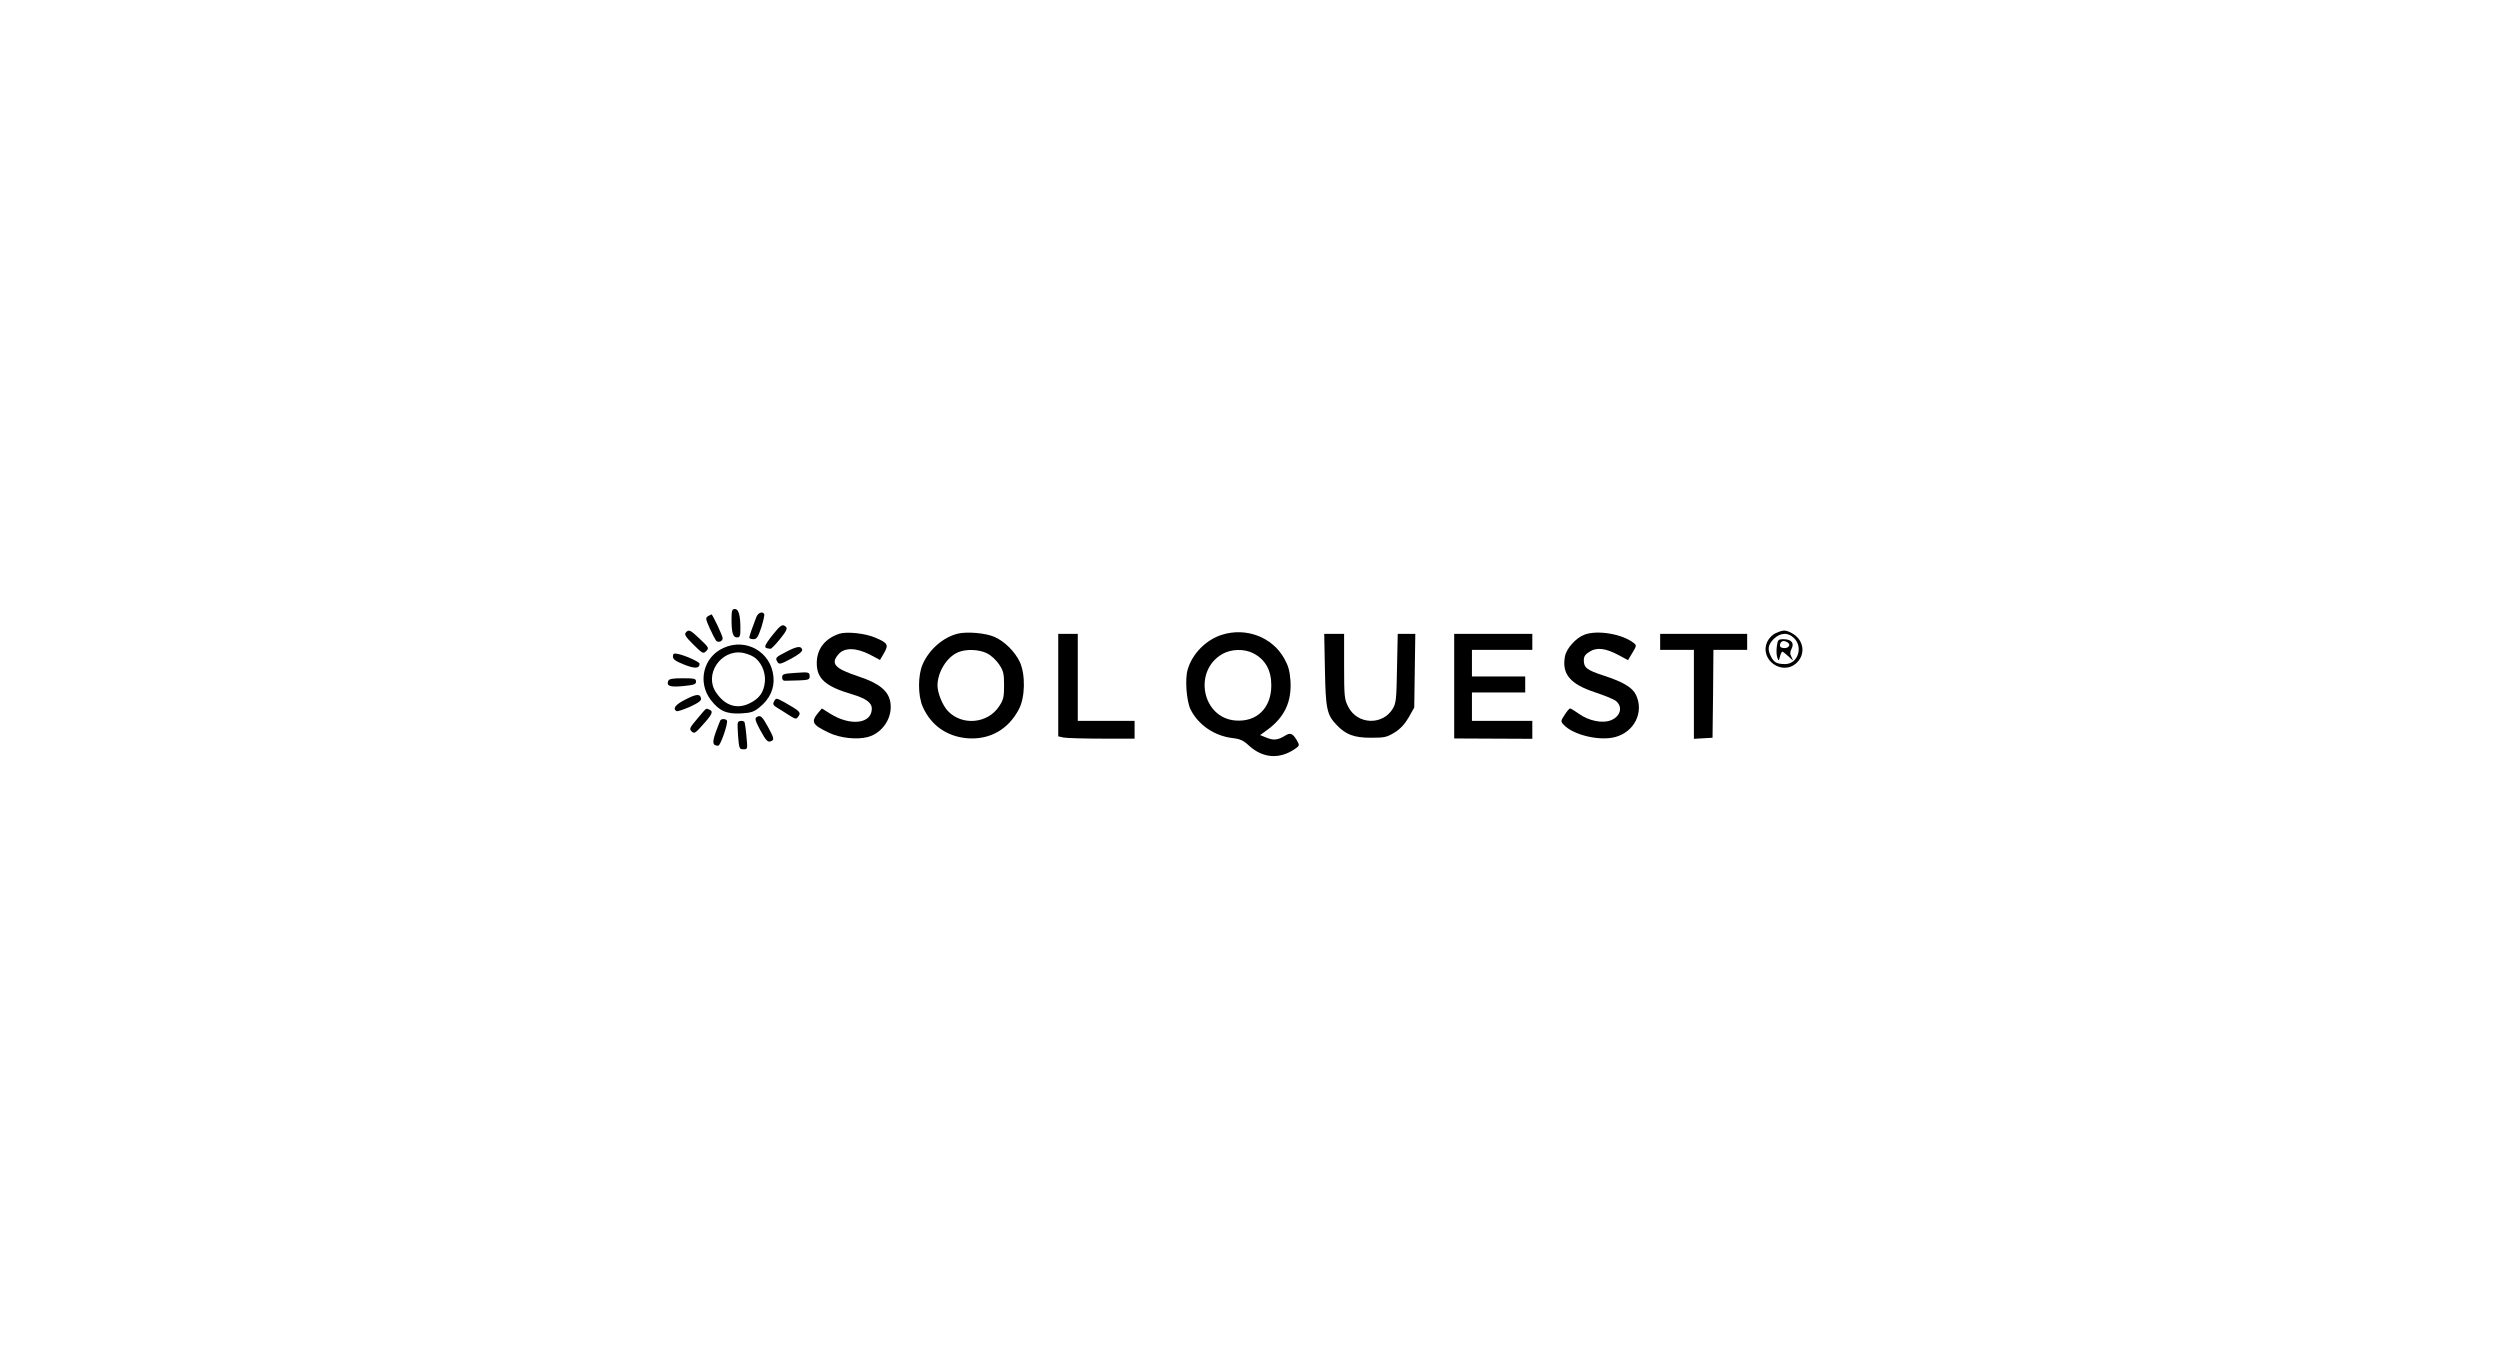
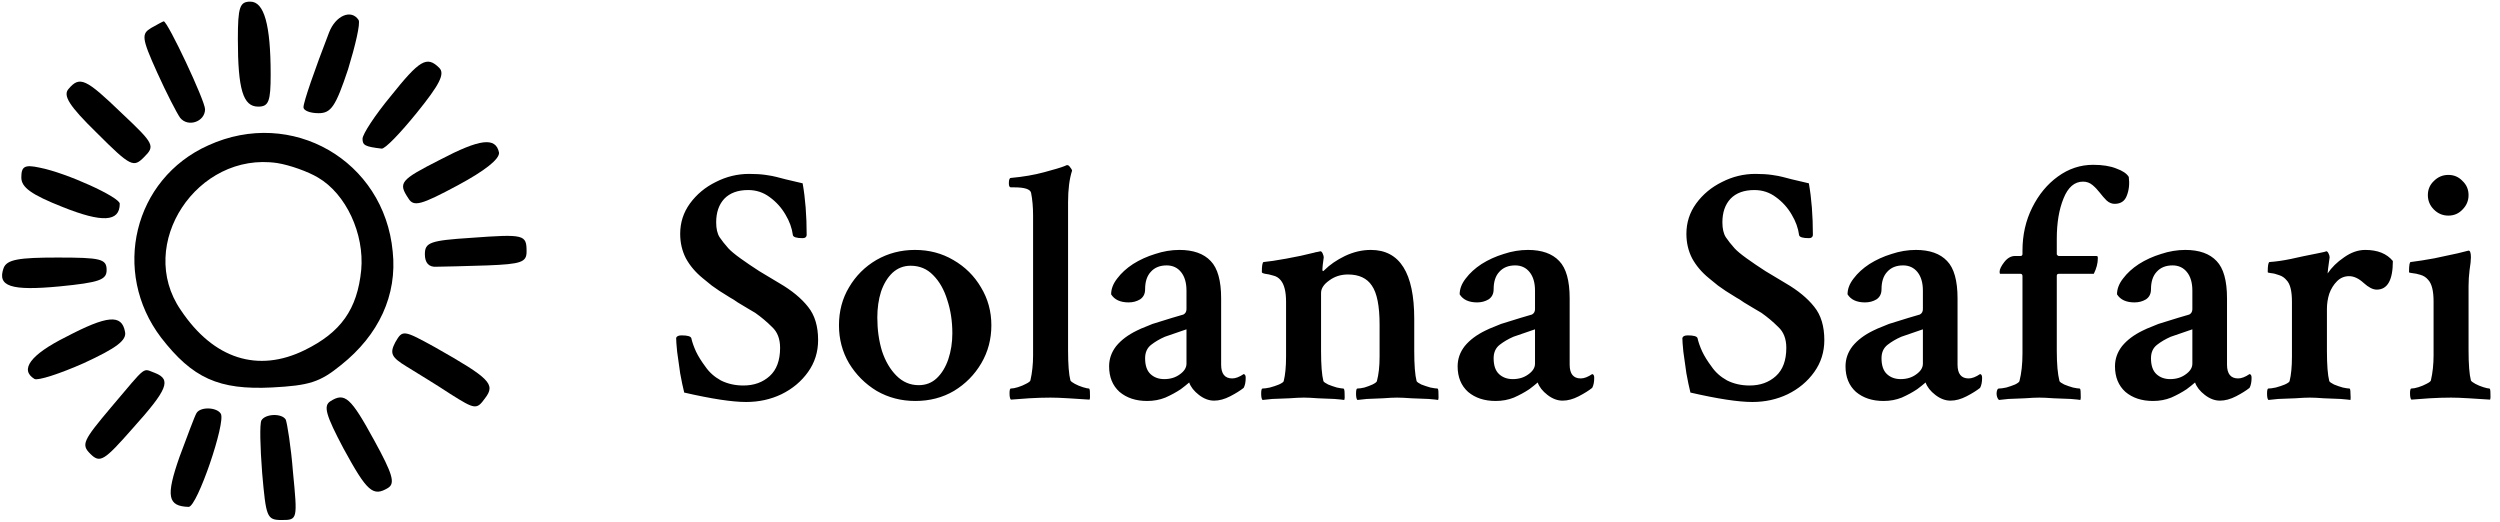
- <svg xmlns="http://www.w3.org/2000/svg" version="1.0" width="1408pt" height="768pt" viewBox="0 0 1408 768" preserveAspectRatio="xMidYMid meet">
-   <g transform="translate(0,768) scale(0.1,-0.1)" fill="#000000" stroke="none">
-     <path d="M4120 4193 c0 -77 8 -103 31 -103 16 0 19 8 19 49 0 76 -10 111 -31 111 -16 0 -19 -8 -19 -57z" />
-     <path d="M4259 4203 c-22 -57 -39 -106 -39 -114 0 -5 10 -9 23 -9 19 0 26 10 45 67 11 36 19 70 16 75 -11 17 -35 7 -45 -19z" />
-     <path d="M3988 4210 c-15 -9 -15 -15 9 -68 14 -31 30 -62 35 -69 12 -15 38 -6 38 13 0 13 -57 134 -63 134 -1 0 -10 -5 -19 -10z" />
-     <path d="M4353 4106 c-24 -29 -43 -58 -43 -65 0 -10 4 -12 29 -15 5 -1 29 24 54 55 34 42 43 59 34 68 -19 19 -30 12 -74 -43z" />
-     <path d="M3862 4117 c-9 -10 1 -26 43 -67 52 -52 56 -53 72 -37 17 17 16 20 -34 67 -55 53 -64 57 -81 37z" />
-     <path d="M10003 4115 c-20 -8 -39 -28 -49 -48 -49 -103 87 -198 167 -118 51 51 36 131 -31 166 -35 18 -46 18 -87 0z m102 -30 c52 -52 19 -145 -51 -145 -46 0 -63 9 -79 41 -22 42 -18 67 14 100 38 37 82 39 116 4z" />
-     <path d="M10007 4039 c-3 -23 -2 -51 3 -63 7 -20 8 -20 15 7 4 15 10 27 13 27 3 0 19 -12 35 -27 28 -27 29 -27 17 -4 -10 19 -9 28 0 47 17 32 -1 54 -45 54 -30 0 -33 -3 -38 -41z m62 22 c17 -11 6 -31 -18 -31 -23 0 -31 9 -24 26 6 16 22 18 42 5z" />
-     <path d="M4728 4111 c-82 -27 -128 -86 -128 -166 0 -87 49 -131 198 -175 78 -23 112 -47 112 -81 0 -86 -121 -100 -235 -28 l-46 29 -19 -22 c-45 -54 -37 -69 59 -115 63 -30 157 -40 218 -24 86 23 143 113 127 199 -12 62 -63 104 -178 142 -136 45 -160 72 -113 126 33 38 99 37 177 -3 l56 -30 23 39 c27 47 21 57 -50 87 -55 24 -159 35 -201 22z" />
-     <path d="M5393 4111 c-82 -21 -159 -88 -196 -171 -28 -62 -28 -178 0 -241 47 -105 137 -168 253 -177 125 -9 229 50 288 163 36 67 38 195 6 266 -28 59 -85 116 -143 142 -50 22 -156 31 -208 18z m167 -111 c22 -11 52 -39 67 -62 24 -36 28 -51 28 -118 0 -67 -4 -82 -28 -118 -64 -98 -209 -111 -289 -26 -30 32 -58 102 -58 143 0 75 52 160 115 187 45 20 120 17 165 -6z" />
-     <path d="M6882 4105 c-89 -28 -167 -106 -193 -196 -16 -52 -7 -176 16 -224 43 -87 134 -150 238 -162 42 -5 60 -13 93 -44 78 -70 171 -76 257 -17 27 19 27 20 10 50 -23 38 -36 43 -65 25 -40 -25 -65 -28 -104 -12 l-37 15 40 29 c97 71 138 157 131 276 -4 57 -12 85 -35 126 -67 121 -215 177 -351 134z m176 -104 c68 -35 102 -95 102 -181 0 -127 -81 -207 -201 -198 -189 14 -241 280 -74 375 50 28 122 30 173 4z" />
-     <path d="M8925 4106 c-49 -18 -102 -77 -111 -122 -19 -100 29 -157 169 -203 51 -17 102 -38 114 -46 44 -31 33 -88 -23 -111 -48 -20 -127 -4 -183 37 -23 16 -44 29 -48 29 -5 0 -18 -16 -31 -36 -22 -34 -23 -37 -6 -55 52 -58 202 -94 291 -70 108 29 163 140 117 237 -20 42 -71 73 -182 109 -94 31 -112 44 -112 86 0 22 8 34 33 49 40 26 91 19 164 -20 l52 -28 25 42 c23 38 24 42 8 54 -63 51 -204 75 -277 48z" />
-     <path d="M5960 3821 l0 -288 31 -7 c17 -3 114 -6 215 -6 l184 0 0 50 0 50 -160 0 -160 0 0 245 0 245 -55 0 -55 0 0 -289z" />
-     <path d="M7462 3908 c4 -221 11 -254 66 -311 51 -54 98 -72 193 -72 78 0 90 3 134 30 33 21 57 47 79 85 l31 55 3 208 3 207 -49 0 -50 0 -4 -192 c-3 -172 -5 -197 -23 -228 -57 -97 -201 -92 -252 10 -21 41 -23 57 -23 227 l0 183 -56 0 -56 0 4 -202z" />
-     <path d="M8190 3816 l0 -295 220 -1 220 -1 0 51 0 50 -170 0 -170 0 0 80 0 80 150 0 150 0 0 45 0 45 -150 0 -150 0 0 75 0 75 170 0 170 0 0 45 0 45 -220 0 -220 0 0 -294z" />
-     <path d="M9350 4065 l0 -45 95 0 95 0 0 -251 0 -250 53 3 52 3 3 248 2 247 95 0 95 0 0 45 0 45 -245 0 -245 0 0 -45z" />
-     <path d="M4075 4031 c-114 -51 -148 -193 -72 -293 48 -62 88 -80 169 -76 57 3 73 8 105 34 58 46 86 107 79 173 -13 139 -154 220 -281 162z m167 -49 c43 -25 71 -86 66 -141 -6 -60 -31 -95 -86 -122 -71 -35 -139 -14 -189 61 -69 100 25 242 147 224 19 -3 47 -13 62 -22z" />
-     <path d="M4428 4009 c-61 -31 -64 -35 -48 -59 8 -13 19 -10 75 20 41 22 64 40 63 50 -5 24 -29 21 -90 -11z" />
-     <path d="M3790 3982 c0 -15 15 -26 63 -45 60 -24 87 -23 87 5 0 10 -81 47 -122 55 -23 5 -28 2 -28 -15z" />
-     <path d="M4475 3890 c-62 -4 -70 -7 -70 -25 0 -13 6 -20 18 -19 9 0 44 1 77 2 52 2 60 5 60 21 0 26 -3 27 -85 21z" />
-     <path d="M3763 3844 c-10 -28 11 -35 85 -28 61 6 72 10 72 25 0 17 -9 19 -75 19 -59 0 -77 -3 -82 -16z" />
-     <path d="M3858 3739 c-54 -27 -71 -50 -48 -64 5 -3 39 8 75 24 50 23 66 35 63 48 -5 27 -27 25 -90 -8z" />
-     <path d="M4360 3731 c-9 -17 -6 -23 17 -37 16 -10 46 -28 67 -42 38 -24 40 -24 53 -6 16 21 7 30 -76 77 -49 27 -50 27 -61 8z" />
-     <path d="M3927 3632 c-43 -51 -46 -57 -32 -71 15 -15 21 -11 65 39 53 59 59 74 34 84 -20 7 -11 14 -67 -52z" />
-     <path d="M4261 3641 c-11 -7 -7 -21 20 -72 36 -66 45 -74 68 -60 11 7 7 21 -21 72 -36 66 -45 74 -67 60z" />
-     <path d="M4057 3623 c-3 -5 -14 -35 -26 -67 -21 -60 -18 -75 14 -76 13 0 57 129 49 142 -6 10 -31 11 -37 1z" />
-     <path d="M4156 3612 c-3 -5 -2 -41 1 -80 6 -68 7 -72 30 -72 24 0 24 1 17 73 -3 39 -9 75 -11 80 -6 10 -31 9 -37 -1z" />
-   </g>
+ <svg xmlns="http://www.w3.org/2000/svg" width="508" height="106" viewBox="0 0 508 106" fill="none">
+   <path d="M48.334 7.933C48.334 18.2 49.4 21.667 52.467 21.667C54.6 21.667 55 20.6 55 15.133C55 5 53.667 0.333 50.867 0.333C48.733 0.333 48.334 1.4 48.334 7.933Z" fill="black" />
+   <path d="M66.867 6.6C63.933 14.2 61.666 20.733 61.666 21.8C61.666 22.467 63 23 64.733 23C67.266 23 68.2 21.667 70.733 14.067C72.2 9.267 73.266 4.733 72.867 4.067C71.4 1.8 68.2 3.133 66.867 6.6Z" fill="black" />
+   <path d="M30.734 5.667C28.734 6.867 28.734 7.667 31.934 14.733C33.8 18.867 35.934 23 36.6 23.933C38.2 25.933 41.667 24.733 41.667 22.2C41.667 20.467 34.067 4.333 33.267 4.333C33.134 4.333 31.934 5 30.734 5.667Z" fill="black" />
+   <path d="M79.4 19.533C76.2 23.4 73.666 27.267 73.666 28.2C73.666 29.533 74.2 29.8 77.533 30.2C78.2 30.333 81.4 27 84.733 22.867C89.266 17.267 90.466 15 89.266 13.8C86.733 11.267 85.266 12.2 79.4 19.533Z" fill="black" />
+   <path d="M13.934 18.067C12.733 19.4 14.067 21.533 19.667 27C26.6 33.933 27.134 34.067 29.267 31.933C31.534 29.667 31.4 29.267 24.733 23C17.4 15.933 16.2 15.4 13.934 18.067Z" fill="black" />
+   <path d="M42.333 29.533C27.133 36.333 22.6 55.267 32.733 68.6C39.133 76.867 44.467 79.267 55.267 78.733C62.867 78.333 65 77.667 69.267 74.2C77 68.067 80.733 59.933 79.8 51.133C78.067 32.6 59.267 21.8 42.333 29.533ZM64.6 36.067C70.333 39.4 74.067 47.533 73.4 54.867C72.6 62.867 69.267 67.533 61.933 71.133C52.467 75.8 43.4 73 36.733 63C27.533 49.667 40.067 30.733 56.333 33.133C58.867 33.533 62.6 34.867 64.6 36.067Z" fill="black" />
+   <path d="M89.4 32.467C81.266 36.6 80.867 37.133 83 40.334C84.067 42.067 85.533 41.667 93 37.667C98.466 34.733 101.533 32.334 101.4 31C100.733 27.8 97.533 28.2 89.4 32.467Z" fill="black" />
+   <path d="M4.333 36.067C4.333 38.067 6.333 39.533 12.733 42.067C20.733 45.267 24.334 45.133 24.334 41.4C24.334 40.067 13.534 35.133 8.067 34.067C5 33.4 4.333 33.8 4.333 36.067Z" fill="black" />
+   <path d="M95.667 48.333C87.4 48.867 86.334 49.267 86.334 51.667C86.334 53.4 87.133 54.333 88.734 54.2C89.933 54.2 94.6 54.067 99 53.933C105.933 53.667 107 53.267 107 51.133C107 47.667 106.6 47.533 95.667 48.333Z" fill="black" />
+   <path d="M0.733 54.467C-0.6 58.2 2.2 59.133 12.066 58.2C20.2 57.4 21.666 56.867 21.666 54.867C21.666 52.6 20.466 52.333 11.666 52.333C3.8 52.333 1.4 52.733 0.733 54.467Z" fill="black" />
+   <path d="M13.4 68.467C6.2 72.067 3.933 75.133 7 77C7.667 77.4 12.2 75.933 17 73.8C23.667 70.733 25.8 69.133 25.4 67.4C24.733 63.8 21.8 64.067 13.4 68.467Z" fill="black" />
+   <path d="M80.333 69.533C79.133 71.8 79.533 72.6 82.6 74.467C84.733 75.8 88.733 78.2 91.533 80.067C96.6 83.267 96.867 83.267 98.6 80.867C100.733 78.067 99.533 76.867 88.467 70.6C81.933 67 81.8 67 80.333 69.533Z" fill="black" />
+   <path d="M22.6 82.733C16.867 89.533 16.467 90.333 18.334 92.2C20.334 94.2 21.134 93.667 27 87C34.067 79.133 34.867 77.133 31.534 75.8C28.867 74.867 30.067 73.933 22.6 82.733Z" fill="black" />
+   <path d="M67.134 81.533C65.667 82.467 66.2 84.333 69.8 91.133C74.6 99.933 75.8 101 78.867 99.133C80.334 98.2 79.8 96.333 76.067 89.533C71.267 80.733 70.067 79.667 67.134 81.533Z" fill="black" />
+   <path d="M39.934 83.933C39.533 84.6 38.067 88.6 36.467 92.867C33.667 100.867 34.067 102.867 38.334 103C40.067 103 45.934 85.8 44.867 84.067C44.067 82.733 40.733 82.6 39.934 83.933Z" fill="black" />
+   <path d="M53.133 85.4C52.733 86.067 52.867 90.867 53.267 96.067C54.066 105.133 54.2 105.667 57.267 105.667C60.467 105.667 60.467 105.533 59.533 95.933C59.133 90.733 58.333 85.933 58.066 85.267C57.267 83.933 53.933 84.067 53.133 85.4Z" fill="black" />
+   <path d="M151.611 81.684C148.786 81.684 144.593 81.046 139.033 79.769C138.76 78.676 138.486 77.377 138.213 75.873C137.985 74.324 137.78 72.865 137.598 71.498C137.461 70.131 137.393 69.197 137.393 68.695C137.484 68.331 137.848 68.148 138.486 68.148C139.671 68.148 140.332 68.331 140.469 68.695C140.651 69.516 140.97 70.427 141.426 71.43C141.882 72.387 142.52 73.412 143.34 74.506C144.115 75.645 145.163 76.579 146.484 77.309C147.852 77.992 149.378 78.334 151.064 78.334C153.206 78.334 154.984 77.696 156.396 76.42C157.809 75.144 158.516 73.23 158.516 70.678C158.516 68.855 157.969 67.442 156.875 66.439C155.827 65.391 154.688 64.434 153.457 63.568C153.138 63.386 152.637 63.09 151.953 62.68C151.27 62.27 150.586 61.859 149.902 61.449C149.264 60.993 148.763 60.675 148.398 60.492C147.533 59.945 146.803 59.49 146.211 59.125C145.664 58.76 145.14 58.396 144.639 58.031C144.137 57.621 143.522 57.12 142.793 56.527C141.335 55.342 140.195 53.998 139.375 52.494C138.6 50.99 138.213 49.327 138.213 47.504C138.213 45.225 138.874 43.175 140.195 41.352C141.562 39.483 143.317 38.025 145.459 36.977C147.601 35.883 149.857 35.336 152.227 35.336C153.503 35.336 154.619 35.404 155.576 35.541C156.533 35.678 157.262 35.815 157.764 35.951C158.265 36.088 158.88 36.247 159.609 36.43C160.339 36.612 161.501 36.885 163.096 37.25C163.643 40.303 163.916 43.812 163.916 47.777C163.87 48.188 163.597 48.393 163.096 48.393C161.865 48.393 161.204 48.188 161.113 47.777C160.931 46.365 160.43 44.975 159.609 43.607C158.789 42.195 157.718 41.01 156.396 40.053C155.12 39.096 153.662 38.617 152.021 38.617C149.925 38.617 148.307 39.21 147.168 40.395C146.074 41.579 145.527 43.175 145.527 45.18C145.527 46.456 145.755 47.458 146.211 48.188C146.667 48.871 147.259 49.623 147.988 50.443C148.49 50.99 149.31 51.674 150.449 52.494C151.589 53.315 152.865 54.18 154.277 55.092C155.69 55.958 157.057 56.778 158.379 57.553C160.885 59.011 162.822 60.606 164.189 62.338C165.557 64.024 166.24 66.28 166.24 69.106C166.24 71.521 165.557 73.686 164.189 75.6C162.822 77.514 161.022 79.018 158.789 80.111C156.602 81.159 154.209 81.684 151.611 81.684ZM185.996 81.478C183.125 81.478 180.505 80.795 178.135 79.428C175.811 78.015 173.942 76.147 172.529 73.822C171.162 71.498 170.479 68.923 170.479 66.098C170.479 63.227 171.162 60.652 172.529 58.373C173.896 56.049 175.742 54.203 178.066 52.836C180.436 51.469 183.057 50.785 185.928 50.785C188.799 50.785 191.396 51.469 193.721 52.836C196.09 54.203 197.959 56.049 199.326 58.373C200.739 60.697 201.445 63.272 201.445 66.098C201.445 68.923 200.762 71.498 199.395 73.822C198.027 76.147 196.182 78.015 193.857 79.428C191.533 80.795 188.913 81.478 185.996 81.478ZM186.68 78.266C188.138 78.266 189.368 77.787 190.371 76.83C191.374 75.873 192.148 74.597 192.695 73.002C193.242 71.361 193.516 69.607 193.516 67.738C193.516 65.277 193.174 63.022 192.49 60.971C191.852 58.874 190.895 57.188 189.619 55.912C188.389 54.636 186.862 53.998 185.039 53.998C183.626 53.998 182.396 54.477 181.348 55.434C180.345 56.391 179.57 57.667 179.023 59.262C178.522 60.857 178.271 62.611 178.271 64.525C178.271 66.986 178.59 69.265 179.229 71.361C179.912 73.412 180.892 75.076 182.168 76.352C183.444 77.628 184.948 78.266 186.68 78.266ZM205.41 81.205C205.228 81.023 205.137 80.59 205.137 79.906C205.137 79.268 205.228 78.949 205.41 78.949C205.775 78.949 206.253 78.858 206.846 78.676C207.438 78.493 207.985 78.266 208.486 77.992C209.033 77.719 209.329 77.491 209.375 77.309C209.557 76.534 209.694 75.713 209.785 74.848C209.876 73.982 209.922 73.116 209.922 72.25V43.812C209.922 42.081 209.785 40.531 209.512 39.164C209.329 38.435 208.19 38.07 206.094 38.07H205.41C205.137 38.07 205 37.797 205 37.25C205 36.521 205.137 36.156 205.41 36.156C207.917 35.928 210.173 35.541 212.178 34.994C214.229 34.447 215.596 34.037 216.279 33.764L216.758 33.559H216.895C217.077 33.559 217.259 33.695 217.441 33.969C217.669 34.242 217.806 34.47 217.852 34.652C217.305 36.339 217.031 38.48 217.031 41.078V71.156C217.031 74.027 217.191 76.078 217.51 77.309C217.601 77.491 217.897 77.719 218.398 77.992C218.9 78.266 219.447 78.493 220.039 78.676C220.632 78.858 221.042 78.949 221.27 78.949C221.406 78.949 221.475 79.268 221.475 79.906C221.52 80.544 221.497 80.977 221.406 81.205C219.993 81.114 218.558 81.023 217.1 80.932C215.641 80.841 214.434 80.795 213.477 80.795C212.064 80.795 210.605 80.841 209.102 80.932C207.643 81.023 206.413 81.114 205.41 81.205ZM233.096 81.478C230.817 81.478 228.949 80.863 227.49 79.633C226.077 78.357 225.371 76.625 225.371 74.438C225.371 72.934 225.85 71.566 226.807 70.336C227.809 69.106 229.199 68.057 230.977 67.191C231.615 66.872 232.184 66.622 232.686 66.439C233.232 66.212 233.734 66.007 234.189 65.824C235.785 65.323 237.106 64.913 238.154 64.594C239.248 64.275 240.023 64.047 240.479 63.91C240.889 63.682 241.094 63.318 241.094 62.816V59.057C241.094 57.462 240.729 56.208 240 55.297C239.271 54.385 238.291 53.93 237.061 53.93C235.693 53.93 234.622 54.363 233.848 55.228C233.073 56.049 232.686 57.234 232.686 58.783C232.686 59.695 232.344 60.378 231.66 60.834C230.977 61.244 230.202 61.449 229.336 61.449C227.65 61.449 226.465 60.902 225.781 59.809C225.781 58.715 226.191 57.644 227.012 56.596C227.832 55.502 228.903 54.522 230.225 53.656C231.592 52.79 233.096 52.107 234.736 51.605C236.377 51.059 238.018 50.785 239.658 50.785C242.484 50.785 244.603 51.537 246.016 53.041C247.428 54.499 248.135 57.029 248.135 60.629V74.096C248.135 75.964 248.887 76.898 250.391 76.898C251.074 76.898 251.849 76.602 252.715 76.01C252.988 76.055 253.125 76.306 253.125 76.762C253.125 77.628 252.988 78.311 252.715 78.812C252.031 79.359 251.12 79.929 249.98 80.522C248.841 81.114 247.747 81.41 246.699 81.41C245.651 81.41 244.626 81.023 243.623 80.248C242.62 79.473 241.96 78.63 241.641 77.719C241.276 78.038 241.003 78.266 240.82 78.402C240.638 78.539 240.342 78.767 239.932 79.086C238.975 79.724 237.926 80.294 236.787 80.795C235.648 81.251 234.417 81.478 233.096 81.478ZM236.582 77.035C237.812 77.035 238.861 76.716 239.727 76.078C240.638 75.44 241.094 74.711 241.094 73.891V66.918L236.719 68.422C235.671 68.878 234.736 69.424 233.916 70.062C233.096 70.701 232.686 71.612 232.686 72.797C232.686 74.255 233.05 75.326 233.779 76.01C234.508 76.693 235.443 77.035 236.582 77.035ZM256.543 81.273C256.361 81.091 256.27 80.658 256.27 79.975C256.27 79.291 256.361 78.949 256.543 78.949C256.908 78.949 257.409 78.881 258.047 78.744C258.73 78.562 259.346 78.357 259.893 78.129C260.485 77.856 260.804 77.628 260.85 77.445C261.169 76.169 261.328 74.506 261.328 72.455V61.312C261.328 59.262 260.964 57.803 260.234 56.938C259.824 56.436 259.3 56.117 258.662 55.98C258.07 55.798 257.546 55.684 257.09 55.639C256.634 55.547 256.406 55.434 256.406 55.297C256.406 54.021 256.52 53.337 256.748 53.246C257.796 53.155 259.323 52.927 261.328 52.562C263.379 52.198 265.293 51.788 267.07 51.332C267.161 51.286 267.367 51.241 267.686 51.195C268.05 51.104 268.255 51.059 268.301 51.059C268.483 51.059 268.643 51.218 268.779 51.537C268.916 51.856 268.984 52.107 268.984 52.289C268.893 52.927 268.825 53.451 268.779 53.861C268.734 54.272 268.711 54.568 268.711 54.75C268.711 54.978 268.757 55.092 268.848 55.092C268.893 55.092 268.984 55.023 269.121 54.887C270.215 53.793 271.605 52.836 273.291 52.016C275.023 51.195 276.777 50.785 278.555 50.785C284.434 50.785 287.373 55.456 287.373 64.799V71.293C287.373 74.164 287.533 76.215 287.852 77.445C287.943 77.628 288.262 77.856 288.809 78.129C289.401 78.357 290.016 78.562 290.654 78.744C291.338 78.881 291.816 78.949 292.09 78.949C292.227 78.949 292.295 79.291 292.295 79.975C292.34 80.613 292.318 81.046 292.227 81.273C292.044 81.228 291.406 81.159 290.312 81.068C289.264 81.023 288.102 80.977 286.826 80.932C285.596 80.841 284.616 80.795 283.887 80.795C283.158 80.795 282.201 80.841 281.016 80.932C279.876 80.977 278.783 81.023 277.734 81.068C276.732 81.159 276.094 81.228 275.82 81.273C275.638 81.091 275.547 80.658 275.547 79.975C275.547 79.291 275.638 78.949 275.82 78.949C276.185 78.949 276.663 78.881 277.256 78.744C277.848 78.562 278.395 78.357 278.896 78.129C279.443 77.856 279.74 77.628 279.785 77.445C279.967 76.762 280.104 76.01 280.195 75.189C280.286 74.369 280.332 73.458 280.332 72.455V65.961C280.332 62.178 279.808 59.535 278.76 58.031C277.757 56.527 276.139 55.775 273.906 55.775C272.448 55.775 271.172 56.185 270.078 57.006C268.984 57.781 268.438 58.624 268.438 59.535V71.293C268.438 74.164 268.597 76.215 268.916 77.445C269.007 77.628 269.326 77.856 269.873 78.129C270.42 78.357 271.012 78.562 271.65 78.744C272.288 78.881 272.721 78.949 272.949 78.949C273.132 78.949 273.223 79.291 273.223 79.975C273.268 80.613 273.245 81.046 273.154 81.273C272.926 81.228 272.266 81.159 271.172 81.068C270.124 81.023 269.007 80.977 267.822 80.932C266.637 80.841 265.68 80.795 264.951 80.795C264.222 80.795 263.242 80.841 262.012 80.932C260.781 80.977 259.619 81.023 258.525 81.068C257.477 81.159 256.816 81.228 256.543 81.273ZM303.916 81.478C301.637 81.478 299.769 80.863 298.311 79.633C296.898 78.357 296.191 76.625 296.191 74.438C296.191 72.934 296.67 71.566 297.627 70.336C298.63 69.106 300.02 68.057 301.797 67.191C302.435 66.872 303.005 66.622 303.506 66.439C304.053 66.212 304.554 66.007 305.01 65.824C306.605 65.323 307.926 64.913 308.975 64.594C310.068 64.275 310.843 64.047 311.299 63.91C311.709 63.682 311.914 63.318 311.914 62.816V59.057C311.914 57.462 311.549 56.208 310.82 55.297C310.091 54.385 309.111 53.93 307.881 53.93C306.514 53.93 305.443 54.363 304.668 55.228C303.893 56.049 303.506 57.234 303.506 58.783C303.506 59.695 303.164 60.378 302.48 60.834C301.797 61.244 301.022 61.449 300.156 61.449C298.47 61.449 297.285 60.902 296.602 59.809C296.602 58.715 297.012 57.644 297.832 56.596C298.652 55.502 299.723 54.522 301.045 53.656C302.412 52.79 303.916 52.107 305.557 51.605C307.197 51.059 308.838 50.785 310.479 50.785C313.304 50.785 315.423 51.537 316.836 53.041C318.249 54.499 318.955 57.029 318.955 60.629V74.096C318.955 75.964 319.707 76.898 321.211 76.898C321.895 76.898 322.669 76.602 323.535 76.01C323.809 76.055 323.945 76.306 323.945 76.762C323.945 77.628 323.809 78.311 323.535 78.812C322.852 79.359 321.94 79.929 320.801 80.522C319.661 81.114 318.568 81.41 317.52 81.41C316.471 81.41 315.446 81.023 314.443 80.248C313.441 79.473 312.78 78.63 312.461 77.719C312.096 78.038 311.823 78.266 311.641 78.402C311.458 78.539 311.162 78.767 310.752 79.086C309.795 79.724 308.747 80.294 307.607 80.795C306.468 81.251 305.238 81.478 303.916 81.478ZM307.402 77.035C308.633 77.035 309.681 76.716 310.547 76.078C311.458 75.44 311.914 74.711 311.914 73.891V66.918L307.539 68.422C306.491 68.878 305.557 69.424 304.736 70.062C303.916 70.701 303.506 71.612 303.506 72.797C303.506 74.255 303.87 75.326 304.6 76.01C305.329 76.693 306.263 77.035 307.402 77.035ZM356.074 81.684C353.249 81.684 349.056 81.046 343.496 79.769C343.223 78.676 342.949 77.377 342.676 75.873C342.448 74.324 342.243 72.865 342.061 71.498C341.924 70.131 341.855 69.197 341.855 68.695C341.947 68.331 342.311 68.148 342.949 68.148C344.134 68.148 344.795 68.331 344.932 68.695C345.114 69.516 345.433 70.427 345.889 71.43C346.344 72.387 346.982 73.412 347.803 74.506C348.577 75.645 349.626 76.579 350.947 77.309C352.314 77.992 353.841 78.334 355.527 78.334C357.669 78.334 359.447 77.696 360.859 76.42C362.272 75.144 362.979 73.23 362.979 70.678C362.979 68.855 362.432 67.442 361.338 66.439C360.29 65.391 359.15 64.434 357.92 63.568C357.601 63.386 357.1 63.09 356.416 62.68C355.732 62.27 355.049 61.859 354.365 61.449C353.727 60.993 353.226 60.675 352.861 60.492C351.995 59.945 351.266 59.49 350.674 59.125C350.127 58.76 349.603 58.396 349.102 58.031C348.6 57.621 347.985 57.12 347.256 56.527C345.798 55.342 344.658 53.998 343.838 52.494C343.063 50.99 342.676 49.327 342.676 47.504C342.676 45.225 343.337 43.175 344.658 41.352C346.025 39.483 347.78 38.025 349.922 36.977C352.064 35.883 354.32 35.336 356.689 35.336C357.965 35.336 359.082 35.404 360.039 35.541C360.996 35.678 361.725 35.815 362.227 35.951C362.728 36.088 363.343 36.247 364.072 36.43C364.801 36.612 365.964 36.885 367.559 37.25C368.105 40.303 368.379 43.812 368.379 47.777C368.333 48.188 368.06 48.393 367.559 48.393C366.328 48.393 365.667 48.188 365.576 47.777C365.394 46.365 364.893 44.975 364.072 43.607C363.252 42.195 362.181 41.01 360.859 40.053C359.583 39.096 358.125 38.617 356.484 38.617C354.388 38.617 352.77 39.21 351.631 40.395C350.537 41.579 349.99 43.175 349.99 45.18C349.99 46.456 350.218 47.458 350.674 48.188C351.13 48.871 351.722 49.623 352.451 50.443C352.952 50.99 353.773 51.674 354.912 52.494C356.051 53.315 357.327 54.18 358.74 55.092C360.153 55.958 361.52 56.778 362.842 57.553C365.348 59.011 367.285 60.606 368.652 62.338C370.02 64.024 370.703 66.28 370.703 69.106C370.703 71.521 370.02 73.686 368.652 75.6C367.285 77.514 365.485 79.018 363.252 80.111C361.064 81.159 358.672 81.684 356.074 81.684ZM382.734 81.478C380.456 81.478 378.587 80.863 377.129 79.633C375.716 78.357 375.01 76.625 375.01 74.438C375.01 72.934 375.488 71.566 376.445 70.336C377.448 69.106 378.838 68.057 380.615 67.191C381.253 66.872 381.823 66.622 382.324 66.439C382.871 66.212 383.372 66.007 383.828 65.824C385.423 65.323 386.745 64.913 387.793 64.594C388.887 64.275 389.661 64.047 390.117 63.91C390.527 63.682 390.732 63.318 390.732 62.816V59.057C390.732 57.462 390.368 56.208 389.639 55.297C388.91 54.385 387.93 53.93 386.699 53.93C385.332 53.93 384.261 54.363 383.486 55.228C382.712 56.049 382.324 57.234 382.324 58.783C382.324 59.695 381.982 60.378 381.299 60.834C380.615 61.244 379.84 61.449 378.975 61.449C377.288 61.449 376.104 60.902 375.42 59.809C375.42 58.715 375.83 57.644 376.65 56.596C377.471 55.502 378.542 54.522 379.863 53.656C381.23 52.79 382.734 52.107 384.375 51.605C386.016 51.059 387.656 50.785 389.297 50.785C392.122 50.785 394.242 51.537 395.654 53.041C397.067 54.499 397.773 57.029 397.773 60.629V74.096C397.773 75.964 398.525 76.898 400.029 76.898C400.713 76.898 401.488 76.602 402.354 76.01C402.627 76.055 402.764 76.306 402.764 76.762C402.764 77.628 402.627 78.311 402.354 78.812C401.67 79.359 400.758 79.929 399.619 80.522C398.48 81.114 397.386 81.41 396.338 81.41C395.29 81.41 394.264 81.023 393.262 80.248C392.259 79.473 391.598 78.63 391.279 77.719C390.915 78.038 390.641 78.266 390.459 78.402C390.277 78.539 389.98 78.767 389.57 79.086C388.613 79.724 387.565 80.294 386.426 80.795C385.286 81.251 384.056 81.478 382.734 81.478ZM386.221 77.035C387.451 77.035 388.499 76.716 389.365 76.078C390.277 75.44 390.732 74.711 390.732 73.891V66.918L386.357 68.422C385.309 68.878 384.375 69.424 383.555 70.062C382.734 70.701 382.324 71.612 382.324 72.797C382.324 74.255 382.689 75.326 383.418 76.01C384.147 76.693 385.081 77.035 386.221 77.035ZM406.182 81.273C405.863 80.954 405.703 80.499 405.703 79.906C405.749 79.268 405.908 78.949 406.182 78.949C406.546 78.949 407.048 78.881 407.686 78.744C408.324 78.562 408.916 78.357 409.463 78.129C410.01 77.856 410.306 77.628 410.352 77.445C410.762 75.85 410.967 73.982 410.967 71.84V56.117C410.967 55.798 410.83 55.639 410.557 55.639H406.455C406.364 55.639 406.318 55.502 406.318 55.228C406.318 54.727 406.637 54.066 407.275 53.246C407.913 52.426 408.643 52.016 409.463 52.016H410.557C410.83 52.016 410.967 51.879 410.967 51.605V50.922C410.967 47.732 411.628 44.815 412.949 42.172C414.271 39.529 416.003 37.432 418.145 35.883C420.332 34.288 422.725 33.49 425.322 33.49C427.236 33.49 428.809 33.741 430.039 34.242C431.315 34.698 432.158 35.268 432.568 35.951C432.751 37.364 432.614 38.64 432.158 39.779C431.748 40.873 430.928 41.42 429.697 41.42C429.105 41.42 428.558 41.192 428.057 40.736C427.601 40.281 427.145 39.757 426.689 39.164C426.234 38.572 425.732 38.047 425.186 37.592C424.639 37.136 424.001 36.908 423.271 36.908C421.54 36.908 420.218 38.047 419.307 40.326C418.395 42.559 417.939 45.294 417.939 48.529V51.674C417.939 51.719 417.985 51.788 418.076 51.879C418.167 51.97 418.258 52.016 418.35 52.016H425.869C426.051 52.016 426.165 52.038 426.211 52.084C426.257 52.13 426.279 52.266 426.279 52.494C426.279 53.497 426.006 54.545 425.459 55.639H418.35C418.076 55.639 417.939 55.775 417.939 56.049V71.293C417.939 72.615 417.985 73.799 418.076 74.848C418.167 75.85 418.304 76.716 418.486 77.445C418.577 77.628 418.896 77.856 419.443 78.129C419.99 78.357 420.583 78.562 421.221 78.744C421.859 78.881 422.314 78.949 422.588 78.949C422.725 78.949 422.793 79.291 422.793 79.975C422.839 80.613 422.816 81.046 422.725 81.273C422.542 81.228 421.904 81.159 420.811 81.068C419.762 81.023 418.6 80.977 417.324 80.932C416.094 80.841 415.114 80.795 414.385 80.795C413.656 80.795 412.676 80.841 411.445 80.932C410.26 80.977 409.144 81.023 408.096 81.068C407.093 81.159 406.455 81.228 406.182 81.273ZM437.49 81.478C435.212 81.478 433.343 80.863 431.885 79.633C430.472 78.357 429.766 76.625 429.766 74.438C429.766 72.934 430.244 71.566 431.201 70.336C432.204 69.106 433.594 68.057 435.371 67.191C436.009 66.872 436.579 66.622 437.08 66.439C437.627 66.212 438.128 66.007 438.584 65.824C440.179 65.323 441.501 64.913 442.549 64.594C443.643 64.275 444.417 64.047 444.873 63.91C445.283 63.682 445.488 63.318 445.488 62.816V59.057C445.488 57.462 445.124 56.208 444.395 55.297C443.665 54.385 442.686 53.93 441.455 53.93C440.088 53.93 439.017 54.363 438.242 55.228C437.467 56.049 437.08 57.234 437.08 58.783C437.08 59.695 436.738 60.378 436.055 60.834C435.371 61.244 434.596 61.449 433.73 61.449C432.044 61.449 430.859 60.902 430.176 59.809C430.176 58.715 430.586 57.644 431.406 56.596C432.227 55.502 433.298 54.522 434.619 53.656C435.986 52.79 437.49 52.107 439.131 51.605C440.771 51.059 442.412 50.785 444.053 50.785C446.878 50.785 448.997 51.537 450.41 53.041C451.823 54.499 452.529 57.029 452.529 60.629V74.096C452.529 75.964 453.281 76.898 454.785 76.898C455.469 76.898 456.243 76.602 457.109 76.01C457.383 76.055 457.52 76.306 457.52 76.762C457.52 77.628 457.383 78.311 457.109 78.812C456.426 79.359 455.514 79.929 454.375 80.522C453.236 81.114 452.142 81.41 451.094 81.41C450.046 81.41 449.02 81.023 448.018 80.248C447.015 79.473 446.354 78.63 446.035 77.719C445.671 78.038 445.397 78.266 445.215 78.402C445.033 78.539 444.736 78.767 444.326 79.086C443.369 79.724 442.321 80.294 441.182 80.795C440.042 81.251 438.812 81.478 437.49 81.478ZM440.977 77.035C442.207 77.035 443.255 76.716 444.121 76.078C445.033 75.44 445.488 74.711 445.488 73.891V66.918L441.113 68.422C440.065 68.878 439.131 69.424 438.311 70.062C437.49 70.701 437.08 71.612 437.08 72.797C437.08 74.255 437.445 75.326 438.174 76.01C438.903 76.693 439.837 77.035 440.977 77.035ZM460.938 81.273C460.755 81.091 460.664 80.658 460.664 79.975C460.664 79.291 460.755 78.949 460.938 78.949C461.302 78.949 461.803 78.881 462.441 78.744C463.125 78.562 463.74 78.357 464.287 78.129C464.88 77.856 465.199 77.628 465.244 77.445C465.563 76.169 465.723 74.506 465.723 72.455V61.312C465.723 59.125 465.358 57.667 464.629 56.938C464.219 56.436 463.717 56.094 463.125 55.912C462.533 55.684 461.986 55.547 461.484 55.502C461.029 55.456 460.801 55.388 460.801 55.297C460.801 54.021 460.915 53.337 461.143 53.246C462.464 53.155 463.9 52.95 465.449 52.631C467.044 52.266 468.89 51.879 470.986 51.469C471.67 51.332 472.103 51.241 472.285 51.195C472.513 51.104 472.65 51.059 472.695 51.059C472.878 51.059 473.037 51.218 473.174 51.537C473.311 51.81 473.379 52.061 473.379 52.289C473.105 54.203 472.969 55.297 472.969 55.57C473.789 54.34 474.906 53.246 476.318 52.289C477.731 51.286 479.167 50.785 480.625 50.785C483.132 50.785 485 51.537 486.23 53.041C486.23 56.915 485.137 58.852 482.949 58.852C482.174 58.852 481.286 58.396 480.283 57.484C479.281 56.573 478.301 56.117 477.344 56.117C476.387 56.117 475.566 56.459 474.883 57.143C474.199 57.826 473.675 58.669 473.311 59.672C472.992 60.675 472.832 61.7 472.832 62.748V71.293C472.832 74.164 472.992 76.215 473.311 77.445C473.402 77.628 473.721 77.856 474.268 78.129C474.814 78.357 475.407 78.562 476.045 78.744C476.683 78.881 477.139 78.949 477.412 78.949C477.549 78.949 477.617 79.291 477.617 79.975C477.663 80.613 477.663 81.046 477.617 81.273C477.389 81.228 476.729 81.159 475.635 81.068C474.587 81.023 473.447 80.977 472.217 80.932C471.032 80.841 470.075 80.795 469.346 80.795C468.617 80.795 467.637 80.841 466.406 80.932C465.176 80.977 464.014 81.023 462.92 81.068C461.872 81.159 461.211 81.228 460.938 81.273ZM489.99 81.205C489.808 81.023 489.717 80.59 489.717 79.906C489.717 79.268 489.808 78.949 489.99 78.949C490.355 78.949 490.833 78.858 491.426 78.676C492.018 78.493 492.565 78.266 493.066 77.992C493.613 77.719 493.91 77.491 493.955 77.309C494.137 76.534 494.274 75.713 494.365 74.848C494.456 73.982 494.502 73.116 494.502 72.25V61.244C494.502 59.102 494.137 57.644 493.408 56.869C492.998 56.368 492.474 56.026 491.836 55.844C491.243 55.661 490.697 55.547 490.195 55.502C489.74 55.456 489.512 55.388 489.512 55.297C489.512 53.93 489.626 53.246 489.854 53.246C491.312 53.064 492.907 52.813 494.639 52.494C496.416 52.13 498.011 51.788 499.424 51.469L501.611 50.922C501.93 50.922 502.09 51.378 502.09 52.289C502.09 52.882 501.999 53.747 501.816 54.887C501.68 55.98 501.611 57.074 501.611 58.168V71.156C501.611 74.027 501.771 76.078 502.09 77.309C502.181 77.491 502.477 77.719 502.979 77.992C503.48 78.266 504.027 78.493 504.619 78.676C505.212 78.858 505.622 78.949 505.85 78.949C505.986 78.949 506.055 79.268 506.055 79.906C506.1 80.544 506.077 80.977 505.986 81.205C504.574 81.114 503.138 81.023 501.68 80.932C500.221 80.841 499.014 80.795 498.057 80.795C496.644 80.795 495.186 80.841 493.682 80.932C492.223 81.023 490.993 81.114 489.99 81.205ZM497.51 43.812C496.37 43.812 495.391 43.402 494.57 42.582C493.75 41.762 493.34 40.782 493.34 39.643C493.34 38.503 493.75 37.546 494.57 36.772C495.391 35.951 496.37 35.541 497.51 35.541C498.649 35.541 499.606 35.951 500.381 36.772C501.201 37.546 501.611 38.503 501.611 39.643C501.611 40.782 501.201 41.762 500.381 42.582C499.606 43.402 498.649 43.812 497.51 43.812Z" fill="black" />
</svg>
